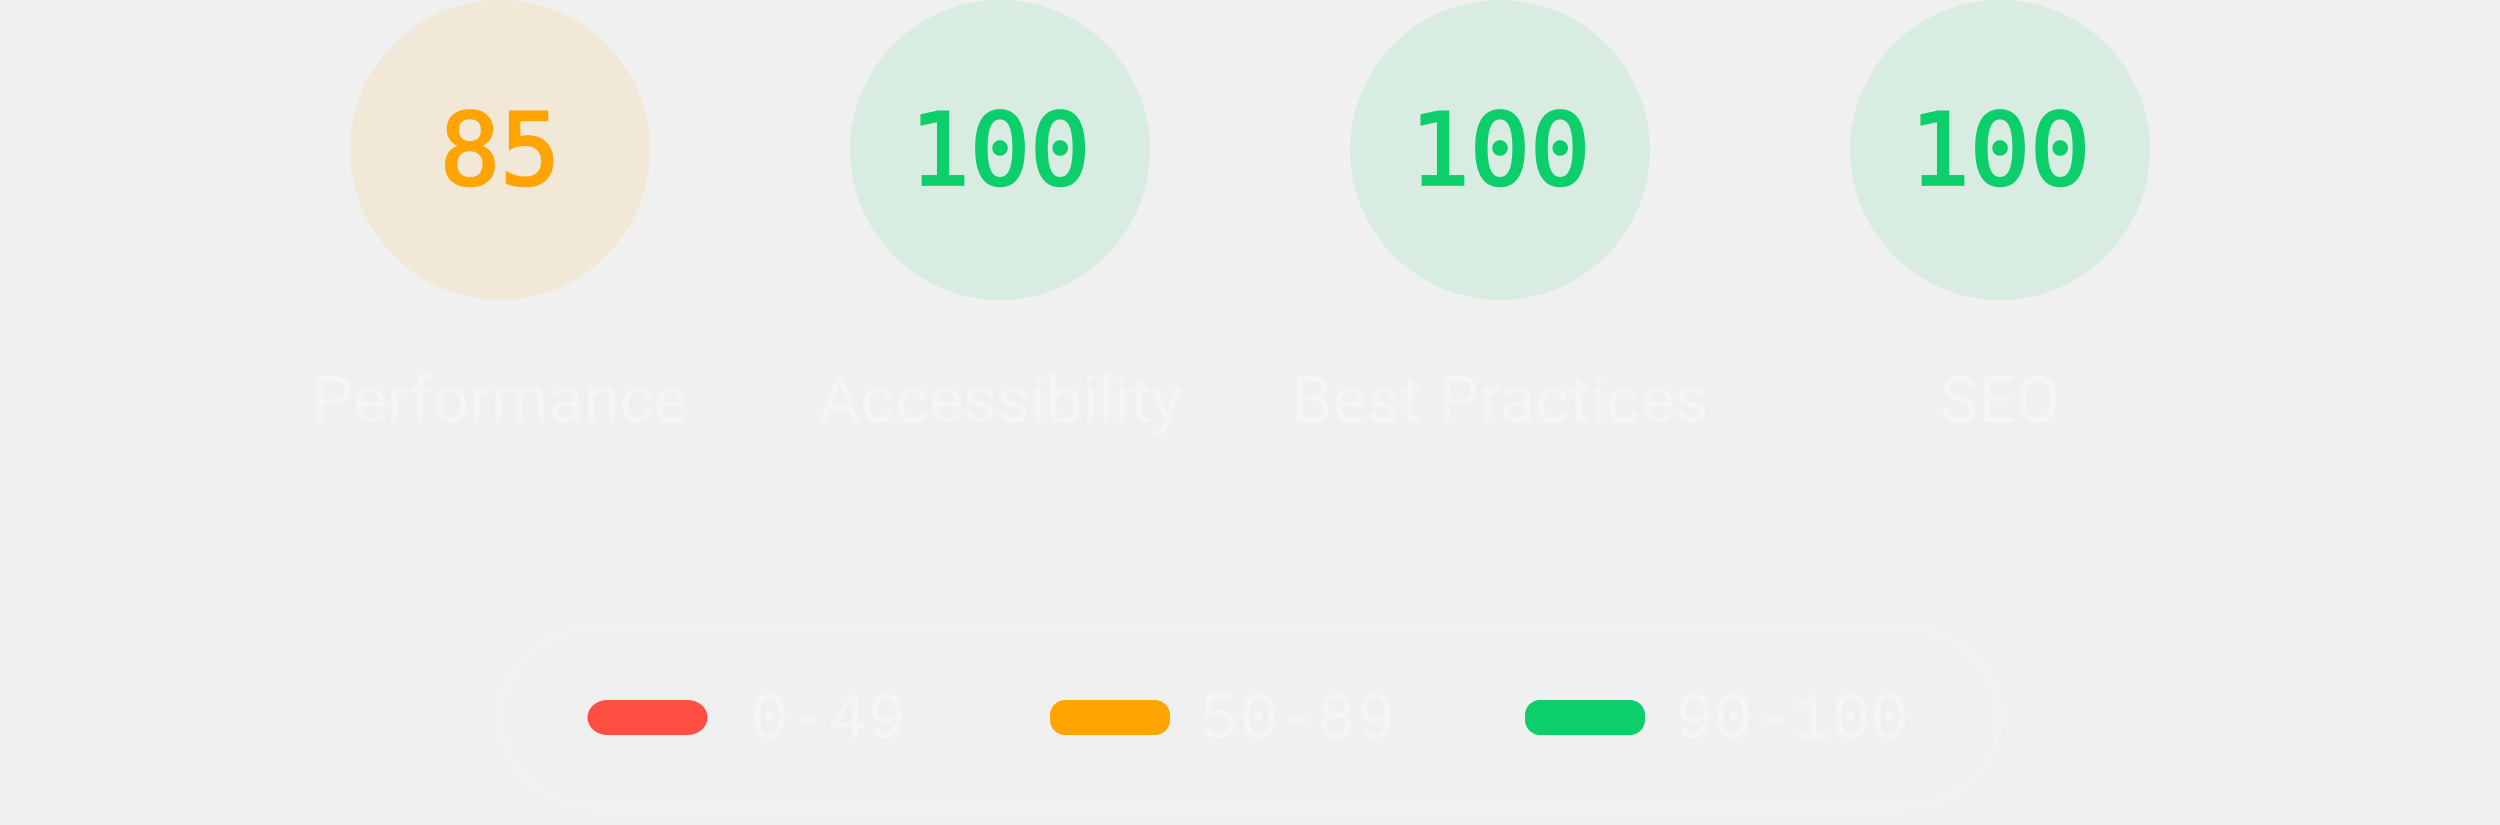
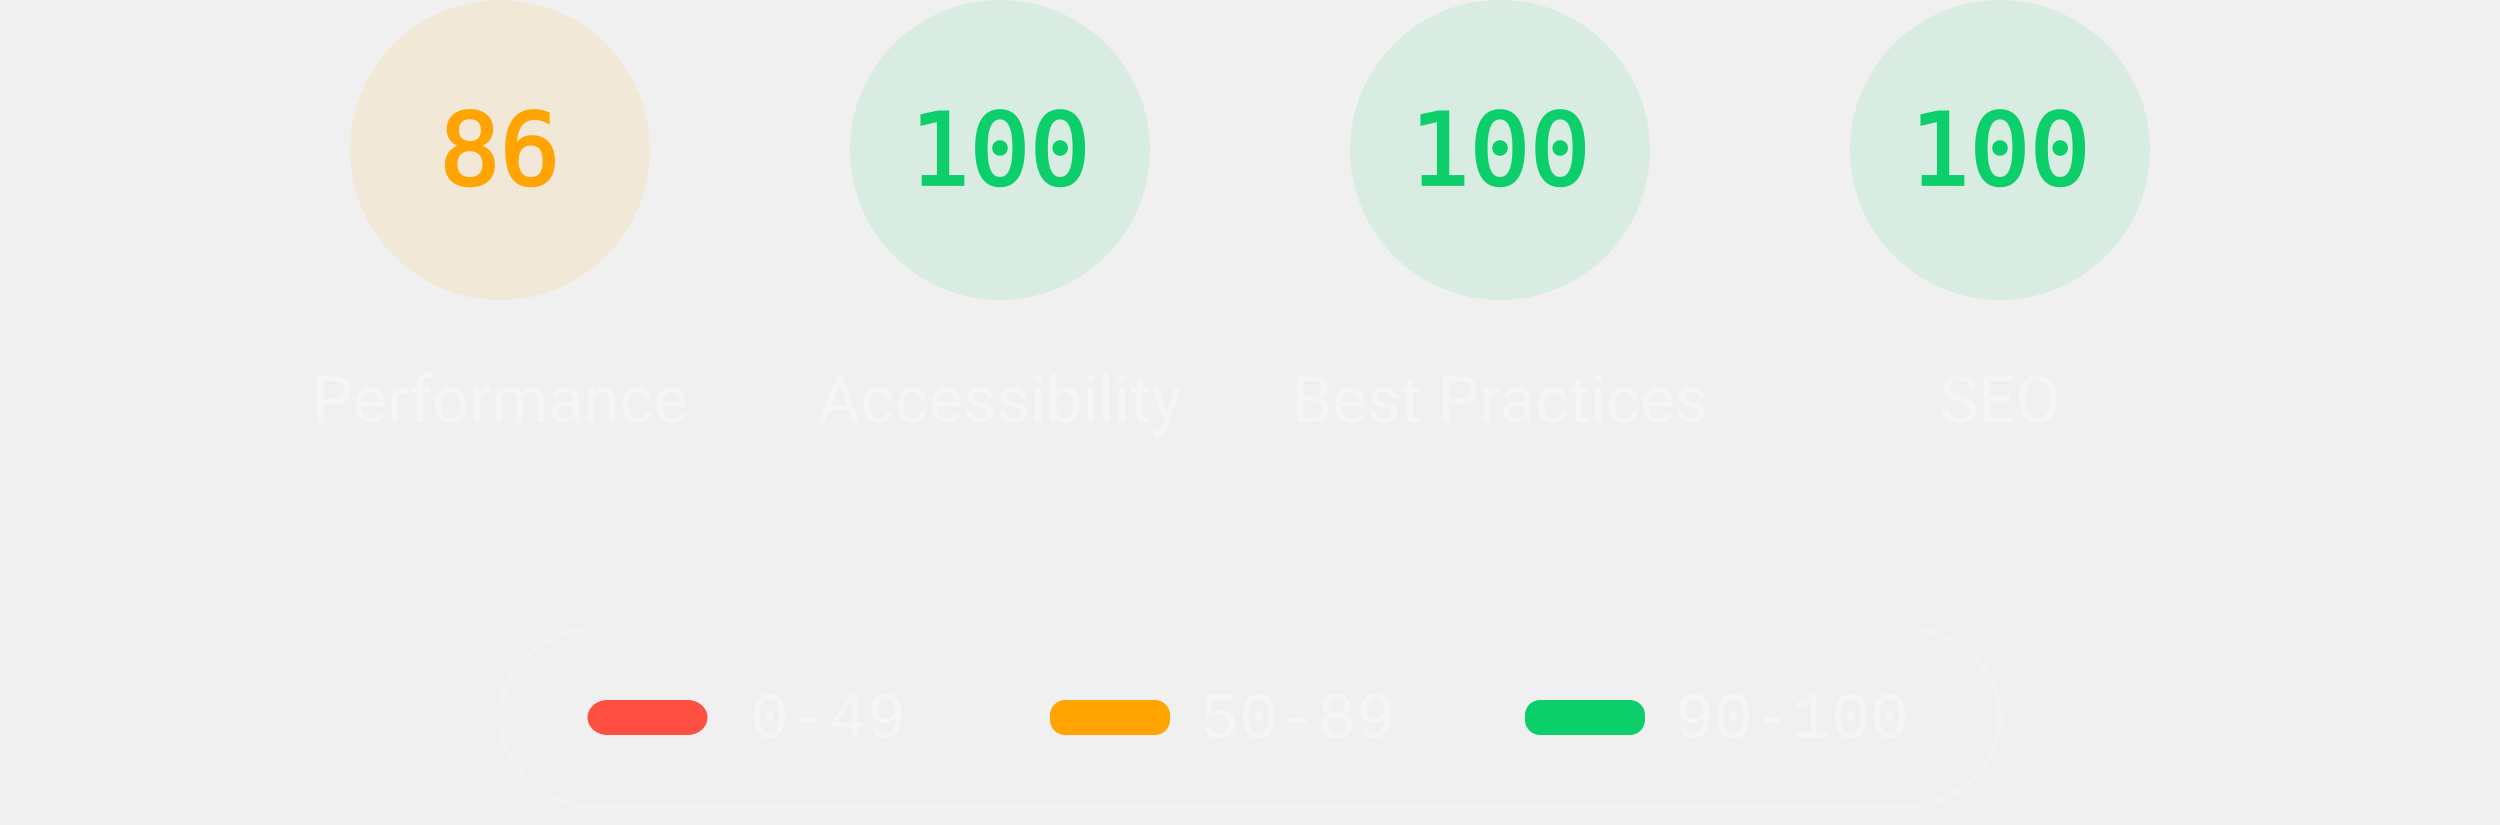
<svg xmlns="http://www.w3.org/2000/svg" class="theme--dark" fill="none" width="1000" height="330">
  <style>
			.gauge-base {
				opacity: 0.1
			}

			.gauge-arc {
				fill: none;
				animation-delay: 250ms;
				stroke-linecap: round;
				transform: rotate(-90deg);
				transform-origin: 100px 60px;
				animation: load-gauge 1s ease forwards
			}

			.guage-text {
				font-size: 40px;
				font-family: monospace;
				text-align: center
			}

			.guage-red {
				color: #ff4e42;
				fill: #ff4e42;
				stroke: #ff4e42
			}
			.guage-orange {
				color: #ffa400;
				fill: #ffa400;
				stroke: #ffa400
			}
			.guage-green {
				color: #0cce6b;
				fill: #0cce6b;
				stroke: #0cce6b
			}
			.theme--agnostic .guage-undefined {
				color: #5c5c5c;
				fill: #5c5c5c;
				stroke: #5c5c5c
			}
			.theme--light .guage-undefined {
				color: #1e1e1e;
				fill: #1e1e1e;
				stroke: #1e1e1e
			}
			.theme--dark .guage-undefined {
				color: #f5f5f5;
				fill: #f5f5f5;
				stroke: #f5f5f5
			}

			.guage-title {
				stroke: none;
				font-size: 26px;
				line-height: 26px;
				font-family: Roboto, Halvetica, Arial, sans-serif
			}
			.metric.guage-title {
				font-family: 'Courier New', Courier, monospace
			}
			.theme--agnostic .guage-title {
				color: #737373;
				fill: #737373
			}
			.theme--light .guage-title {
				color: #212121;
				fill: #212121
			}
			.theme--dark .guage-title {
				color: #f5f5f5;
				fill: #f5f5f5
			}

			@keyframes load-gauge {
				from {
					stroke-dasharray: 0 352.858
				}
			}
			.lh-gauge--pwa__disc {
				fill: #e0e0e0
			}
			.lh-gauge--pwa__logo {
				position: relative;
				fill: #b0b0b0
			}
			.lh-gauge--pwa__invisible {
				display: none
			}
			.lh-gauge--pwa__visible {
				display: inline
			}
			.guage-invisible {
				display: none
			}
			.lh-gauge--pwa__logo--primary-color {
				fill: #304ffe
			}
			.theme--agnostic .lh-gauge--pwa__logo--secondary-color {
				fill: #787878
			}
			.theme--light .lh-gauge--pwa__logo--secondary-color {
				fill: #3d3d3d
			}
			.theme--dark .lh-gauge--pwa__logo--secondary-color {
				fill: #d8b6b6
			}
			.theme--light #svg_2 {
				stroke: #00000022
			}
			.theme--agnostic #svg_2 {
				stroke: #616161
			}
			.theme--light #svg_2 {
				stroke: #00000022
			}
			.theme--dark #svg_2 {
				stroke: #f5f5f566
			}
		</style>
  <svg class="guage-div guage-perf guage-orange" viewBox="0 0 200 200" width="200" height="200" x="100" y="0">
    <circle class="gauge-base" r="56" cx="100" cy="60" stroke-width="8" />
-     <circle class="gauge-arc guage-arc-1" r="56" cx="100" cy="60" stroke-width="8" style="stroke-dasharray: 299.079, 351.858;" />
-     <text class="guage-text" x="100px" y="60px" alignment-baseline="central" dominant-baseline="central" text-anchor="middle">85</text>
+     <circle class="gauge-arc guage-arc-1" r="56" cx="100" cy="60" stroke-width="8" style="stroke-dasharray: 302.598, 351.858;" />
+     <text class="guage-text" x="100px" y="60px" alignment-baseline="central" dominant-baseline="central" text-anchor="middle">86</text>
    <text class="guage-title" x="100px" y="160px" alignment-baseline="central" dominant-baseline="central" text-anchor="middle">Performance</text>
  </svg>
  <svg class="guage-div guage-acc guage-green" viewBox="0 0 200 200" width="200" height="200" x="300" y="0">
    <circle class="gauge-base" r="56" cx="100" cy="60" stroke-width="8" />
    <circle class="gauge-arc guage-arc-2" r="56" cx="100" cy="60" stroke-width="8" style="stroke-dasharray: 351.858, 351.858;" />
    <text class="guage-text" x="100px" y="60px" alignment-baseline="central" dominant-baseline="central" text-anchor="middle">100</text>
    <text class="guage-title" x="100px" y="160px" alignment-baseline="central" dominant-baseline="central" text-anchor="middle">Accessibility</text>
  </svg>
  <svg class="guage-div guage-best guage-green" viewBox="0 0 200 200" width="200" height="200" x="500" y="0">
    <circle class="gauge-base" r="56" cx="100" cy="60" stroke-width="8" />
    <circle class="gauge-arc guage-arc-3" r="56" cx="100" cy="60" stroke-width="8" style="stroke-dasharray: 351.858, 351.858;" />
    <text class="guage-text" x="100px" y="60px" alignment-baseline="central" dominant-baseline="central" text-anchor="middle">100</text>
    <text class="guage-title" x="100px" y="160px" alignment-baseline="central" dominant-baseline="central" text-anchor="middle">Best Practices</text>
  </svg>
  <svg class="guage-div guage-seo guage-green" viewBox="0 0 200 200" width="200" height="200" x="700" y="0">
    <circle class="gauge-base" r="56" cx="100" cy="60" stroke-width="8" />
    <circle class="gauge-arc guage-arc-4" r="56" cx="100" cy="60" stroke-width="8" style="stroke-dasharray: 351.858, 351.858;" />
    <text class="guage-text" x="100px" y="60px" alignment-baseline="central" dominant-baseline="central" text-anchor="middle">100</text>
    <text class="guage-title" x="100px" y="160px" alignment-baseline="central" dominant-baseline="central" text-anchor="middle">SEO</text>
  </svg>
  <svg class="guage-div guage-pwa guage-invisible" viewBox="0 0 200 200" width="200" height="200" x="900" y="0">
    <svg viewBox="0 0 60 60" width="112" height="112" x="44" y="4">
      <defs>
        <linearGradient id="lh-gauge--pwa__check-circle__gradient-0" x1="50%" y1="0%" x2="50%" y2="100%">
          <stop stop-color="#00C852" offset="0%" />
          <stop stop-color="#009688" offset="100%" />
        </linearGradient>
        <linearGradient id="lh-gauge--pwa__installable__shadow-gradient-0" x1="76.056%" x2="24.111%" y1="82.995%" y2="24.735%">
          <stop stop-color="#A5D6A7" offset="0%" />
          <stop stop-color="#80CBC4" offset="100%" />
        </linearGradient>
        <linearGradient id="lh-gauge--pwa__fast-reliable__shadow-gradient-0" x1="76.056%" y1="82.995%" x2="25.678%" y2="26.493%">
          <stop stop-color="#64B5F6" offset="0%" />
          <stop stop-color="#2979FF" offset="100%" />
        </linearGradient>
        <g id="lh-gauge--pwa__fast-reliable-badge-0">
          <circle fill="#FFFFFF" cx="10" cy="10" r="10" />
          <path fill="#304FFE" d="M10 3.58l5.25 2.34v3.5c0 3.23-2.24 6.26-5.25 7-3.01-.74-5.25-3.77-5.25-7v-3.5L10 3.58zm-.47 10.74l2.76-4.83.03-.07c.04-.08 0-.24-.22-.24h-1.64l.47-3.26h-.47l-2.7 4.77c-.02.01.05-.1-.04.05-.09.16-.1.31.18.31h1.63l-.47 3.27h.47z" />
        </g>
        <g id="lh-gauge--pwa__installable-badge-0">
          <circle fill="#FFFFFF" cx="10" cy="10" r="10" />
          <path fill="#009688" d="M10 4.167A5.835 5.835 0 0 0 4.167 10 5.835 5.835 0 0 0 10 15.833 5.835 5.835 0 0 0 15.833 10 5.835 5.835 0 0 0 10 4.167zm2.917 6.416h-2.334v2.334H9.417v-2.334H7.083V9.417h2.334V7.083h1.166v2.334h2.334v1.166z" />
        </g>
      </defs>
      <g stroke="none" fill-rule="nonzero">
        <circle class="lh-gauge--pwa__disc" cx="30" cy="30" r="30" />
        <g class="lh-gauge--pwa__logo">
          <path d="M35.66 19.39l.7-1.75h2L37.4 15 38.6 12l3.4 9h-2.51l-.58-1.61z" />
          <path d="M33.52 21l3.65-9h-2.42l-2.5 5.82L30.5 12h-1.86l-1.9 5.82-1.35-2.65-1.21 3.72L25.4 21h2.38l1.72-5.2 1.64 5.2z" />
          <path fill-rule="nonzero" d="M20.3 17.91h1.48c.45 0 .85-.05 1.2-.15l.39-1.18 1.07-3.3a2.64 2.64 0 0 0-.28-.37c-.55-.6-1.36-.91-2.42-.91H18v9h2.3V17.9zm1.96-3.84c.22.22.33.5.33.87 0 .36-.1.65-.29.87-.2.23-.59.35-1.15.35h-.86v-2.41h.87c.52 0 .89.1 1.1.32z" />
        </g>
        <rect class="lh-gauge--pwa__component lh-gauge--pwa__na-line lh-gauge--pwa__invisible" fill="#FFFFFF" x="20" y="32" width="20" height="4" rx="2" />
        <g class="lh-gauge--pwa__component lh-gauge--pwa__fast-reliable-badge lh-gauge--pwa__invisible" transform="translate(20, 29)">
          <path fill="url(#lh-gauge--pwa__fast-reliable__shadow-gradient-0)" d="M33.63 19.49A30 30 0 0 1 16.2 30.36L3 17.14 17.14 3l16.49 16.49z" />
          <use href="#lh-gauge--pwa__fast-reliable-badge-0" />
        </g>
        <g class="lh-gauge--pwa__component lh-gauge--pwa__installable-badge lh-gauge--pwa__invisible" transform="translate(20, 29)">
          <path fill="url(#lh-gauge--pwa__installable__shadow-gradient-0)" d="M33.629 19.487c-4.272 5.453-10.391 9.39-17.415 10.869L3 17.142 17.142 3 33.63 19.487z" />
          <use href="#lh-gauge--pwa__installable-badge-0" />
        </g>
        <g class="lh-gauge--pwa__component lh-gauge--pwa__fast-reliable-installable-badges lh-gauge--pwa__invisible">
          <g transform="translate(8, 29)">
            <path fill="url(#lh-gauge--pwa__fast-reliable__shadow-gradient-0)" d="M16.321 30.463L3 17.143 17.142 3l22.365 22.365A29.864 29.864 0 0 1 22 31c-1.942 0-3.84-.184-5.679-.537z" />
            <use href="#lh-gauge--pwa__fast-reliable-badge-0" />
          </g>
          <g transform="translate(32, 29)">
            <path fill="url(#lh-gauge--pwa__installable__shadow-gradient-0)" d="M25.982 11.84a30.107 30.107 0 0 1-13.08 15.203L3 17.143 17.142 3l8.84 8.84z" />
            <use href="#lh-gauge--pwa__installable-badge-0" />
          </g>
        </g>
        <g class="lh-gauge--pwa__component lh-gauge--pwa__check-circle lh-gauge--pwa__invisible" transform="translate(18, 28)">
          <circle fill="#FFFFFF" cx="12" cy="12" r="12" />
          <path fill="url(#lh-gauge--pwa__check-circle__gradient-0)" d="M12 2a10 10 0 1 0 0 20 10 10 0 0 0 0-20zm-2 15l-5-5 1.41-1.41L10 14.17l7.59-7.59L19 8l-9 9z" />
        </g>
      </g>
    </svg>
    <text class="guage-title" y="160px" alignment-baseline="central" dominant-baseline="central" text-anchor="middle">
      <tspan x="100px" dy="-6px">Progressive</tspan>
      <tspan x="100px" dy="30px">Web App</tspan>
    </text>
  </svg>
  <svg width="604" height="76" x="200" y="250">
    <g>
      <rect fill="none" id="canvas_background" height="80" width="604" y="-1" x="-1" />
      <g display="none" overflow="visible" y="0" x="0" height="100%" width="100%" id="canvasGrid">
        <rect fill="url(#gridpattern)" stroke-width="0" y="0" x="0" height="100%" width="100%" />
      </g>
    </g>
    <g>
      <rect fill-opacity="0" stroke-width="2" rx="40" id="svg_2" height="72" width="600" y="1" x="0" fill="#000000" />
      <rect stroke="#000" rx="8" id="svg_3" height="14" width="48" y="30" x="35" stroke-opacity="null" stroke-width="0" fill="#ff4e42" />
      <rect stroke="#000" rx="6" id="svg_4" height="14" width="48" y="30" x="220" stroke-opacity="null" stroke-width="0" fill="#ffa400" />
      <rect stroke="#000" rx="6" id="svg_5" height="14" width="48" y="30" x="410" stroke-opacity="null" stroke-width="0" fill="#0cce6b" />
      <text class="metric guage-title" xml:space="preserve" text-anchor="start" font-size="26" id="svg_6" y="45" x="100" stroke-opacity="null" stroke-width="0" stroke="#000">0-49</text>
      <text class="metric guage-title" xml:space="preserve" text-anchor="start" font-size="26" id="svg_7" y="45" x="280" stroke-opacity="null" stroke-width="0" stroke="#000">50-89</text>
      <text class="metric guage-title" xml:space="preserve" text-anchor="start" font-size="26" id="svg_8" y="45" x="470" stroke-opacity="null" stroke-width="0" stroke="#000">90-100</text>
    </g>
  </svg>
</svg>
